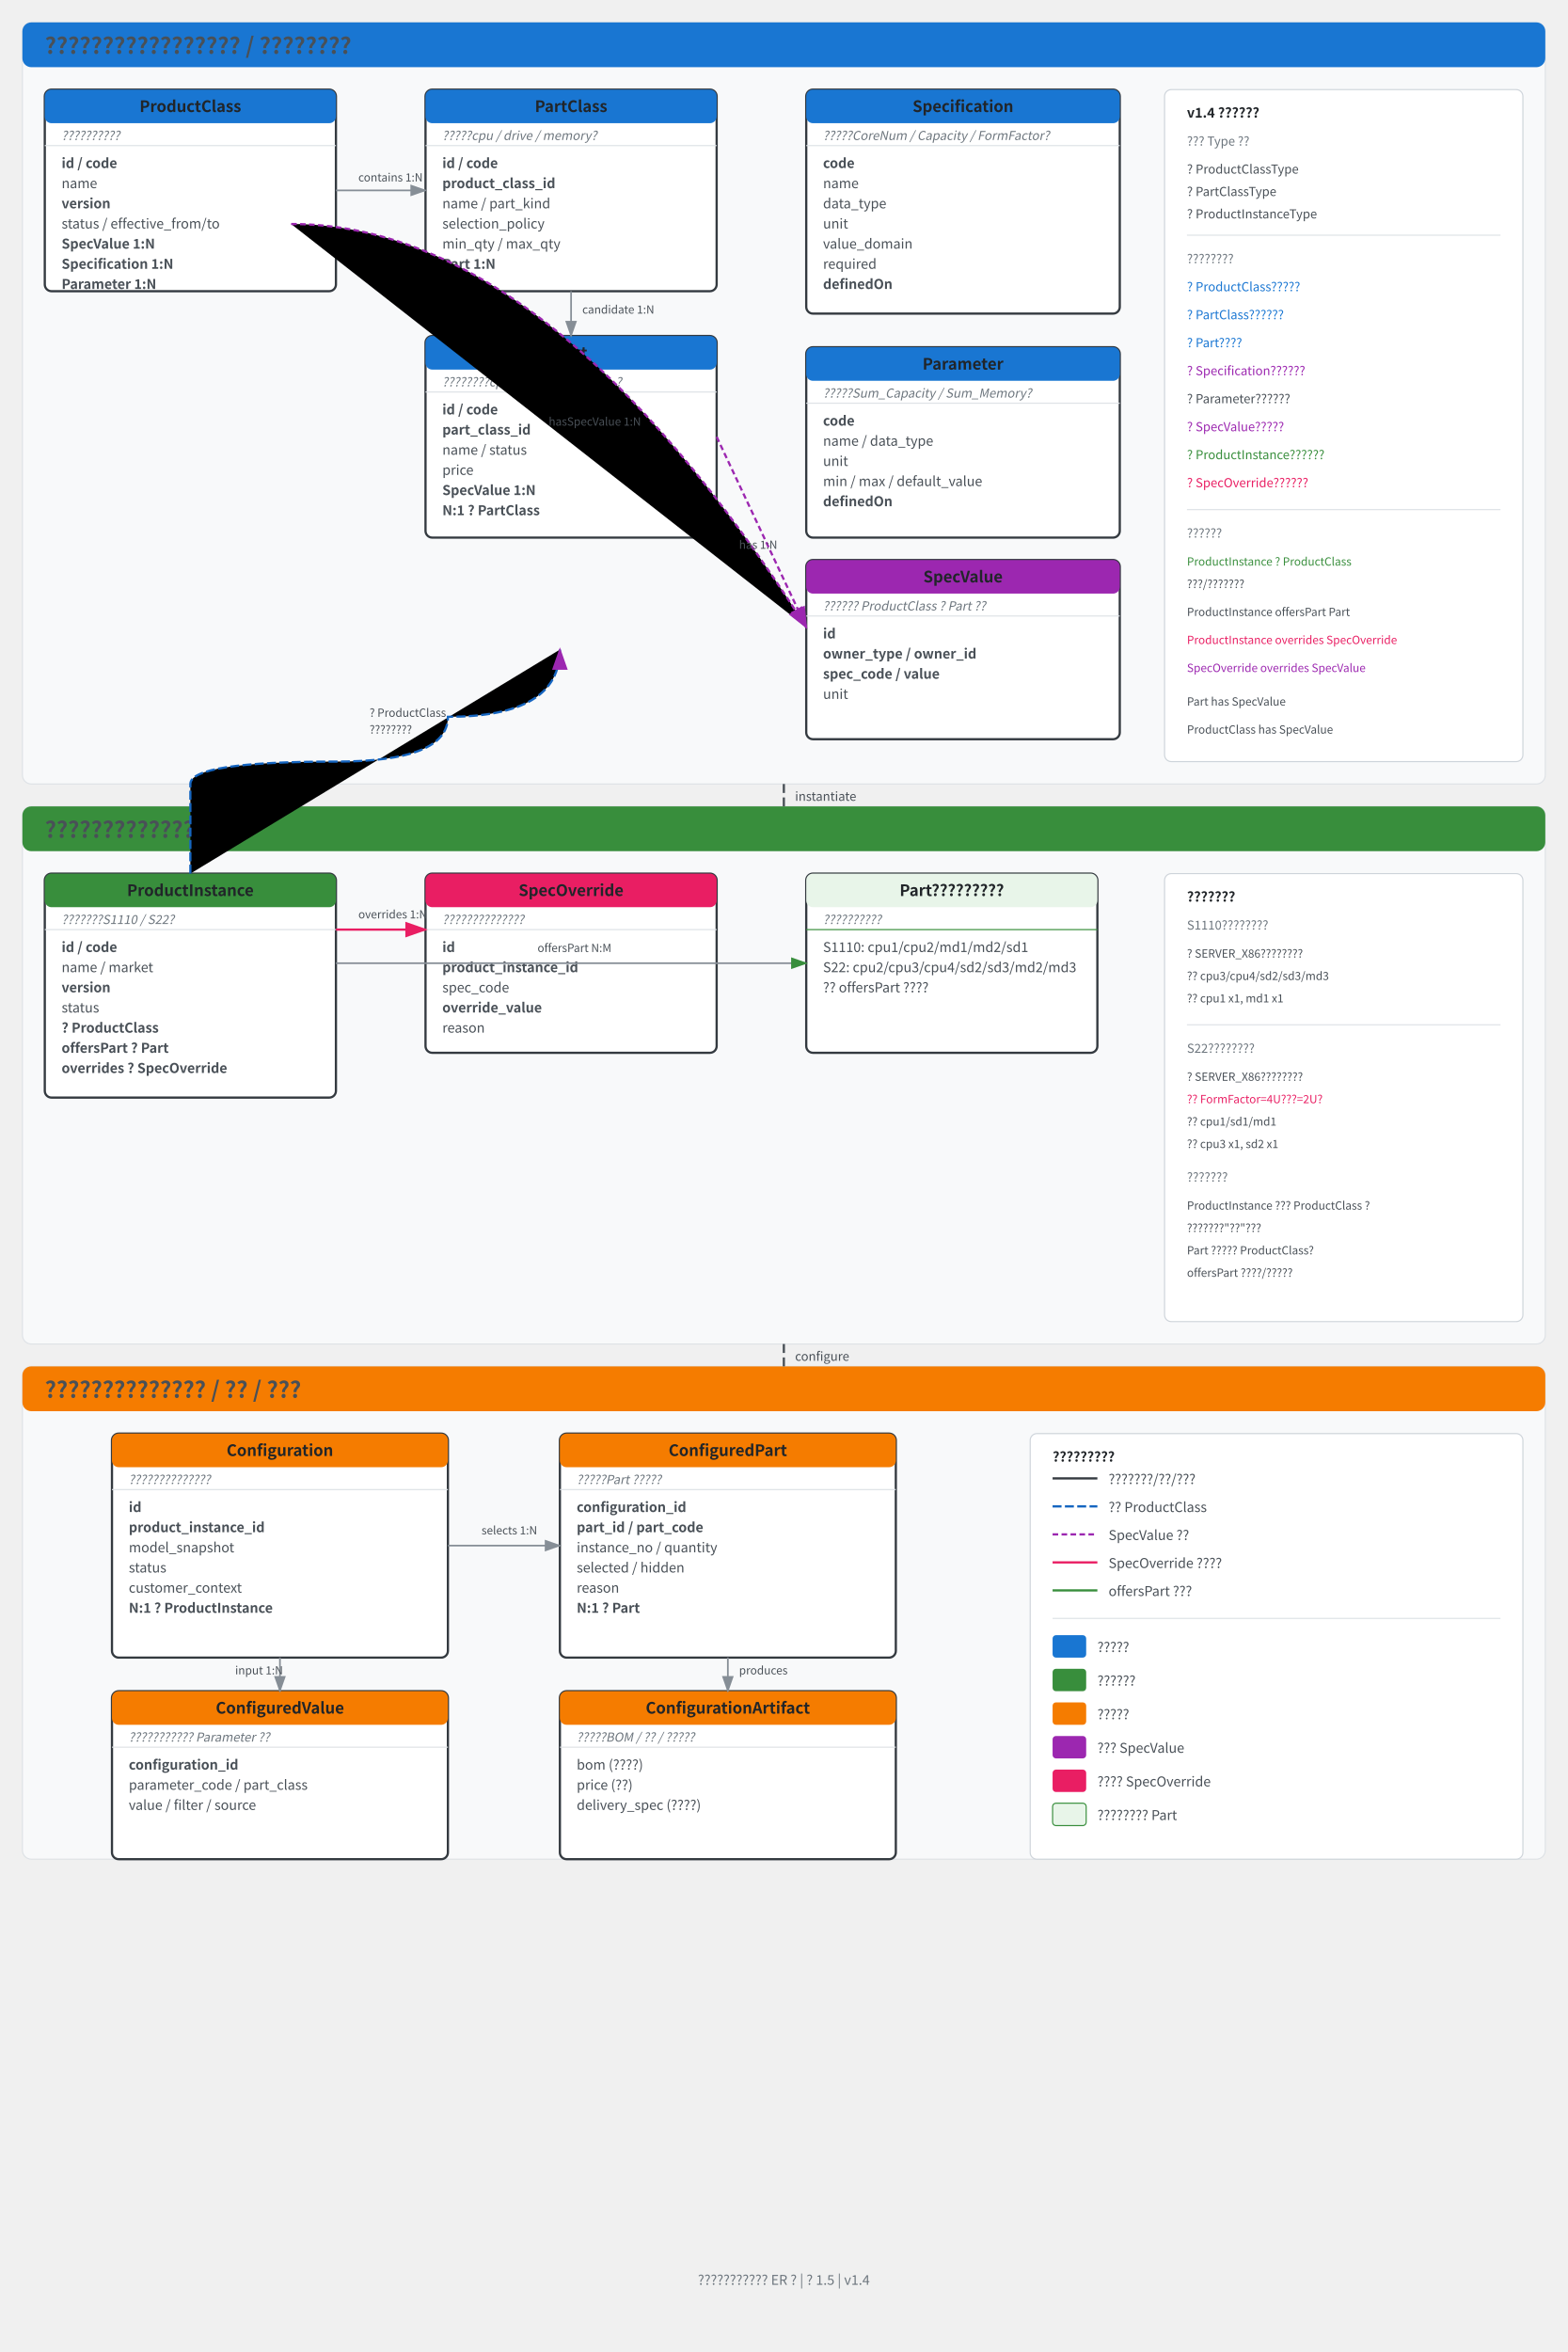
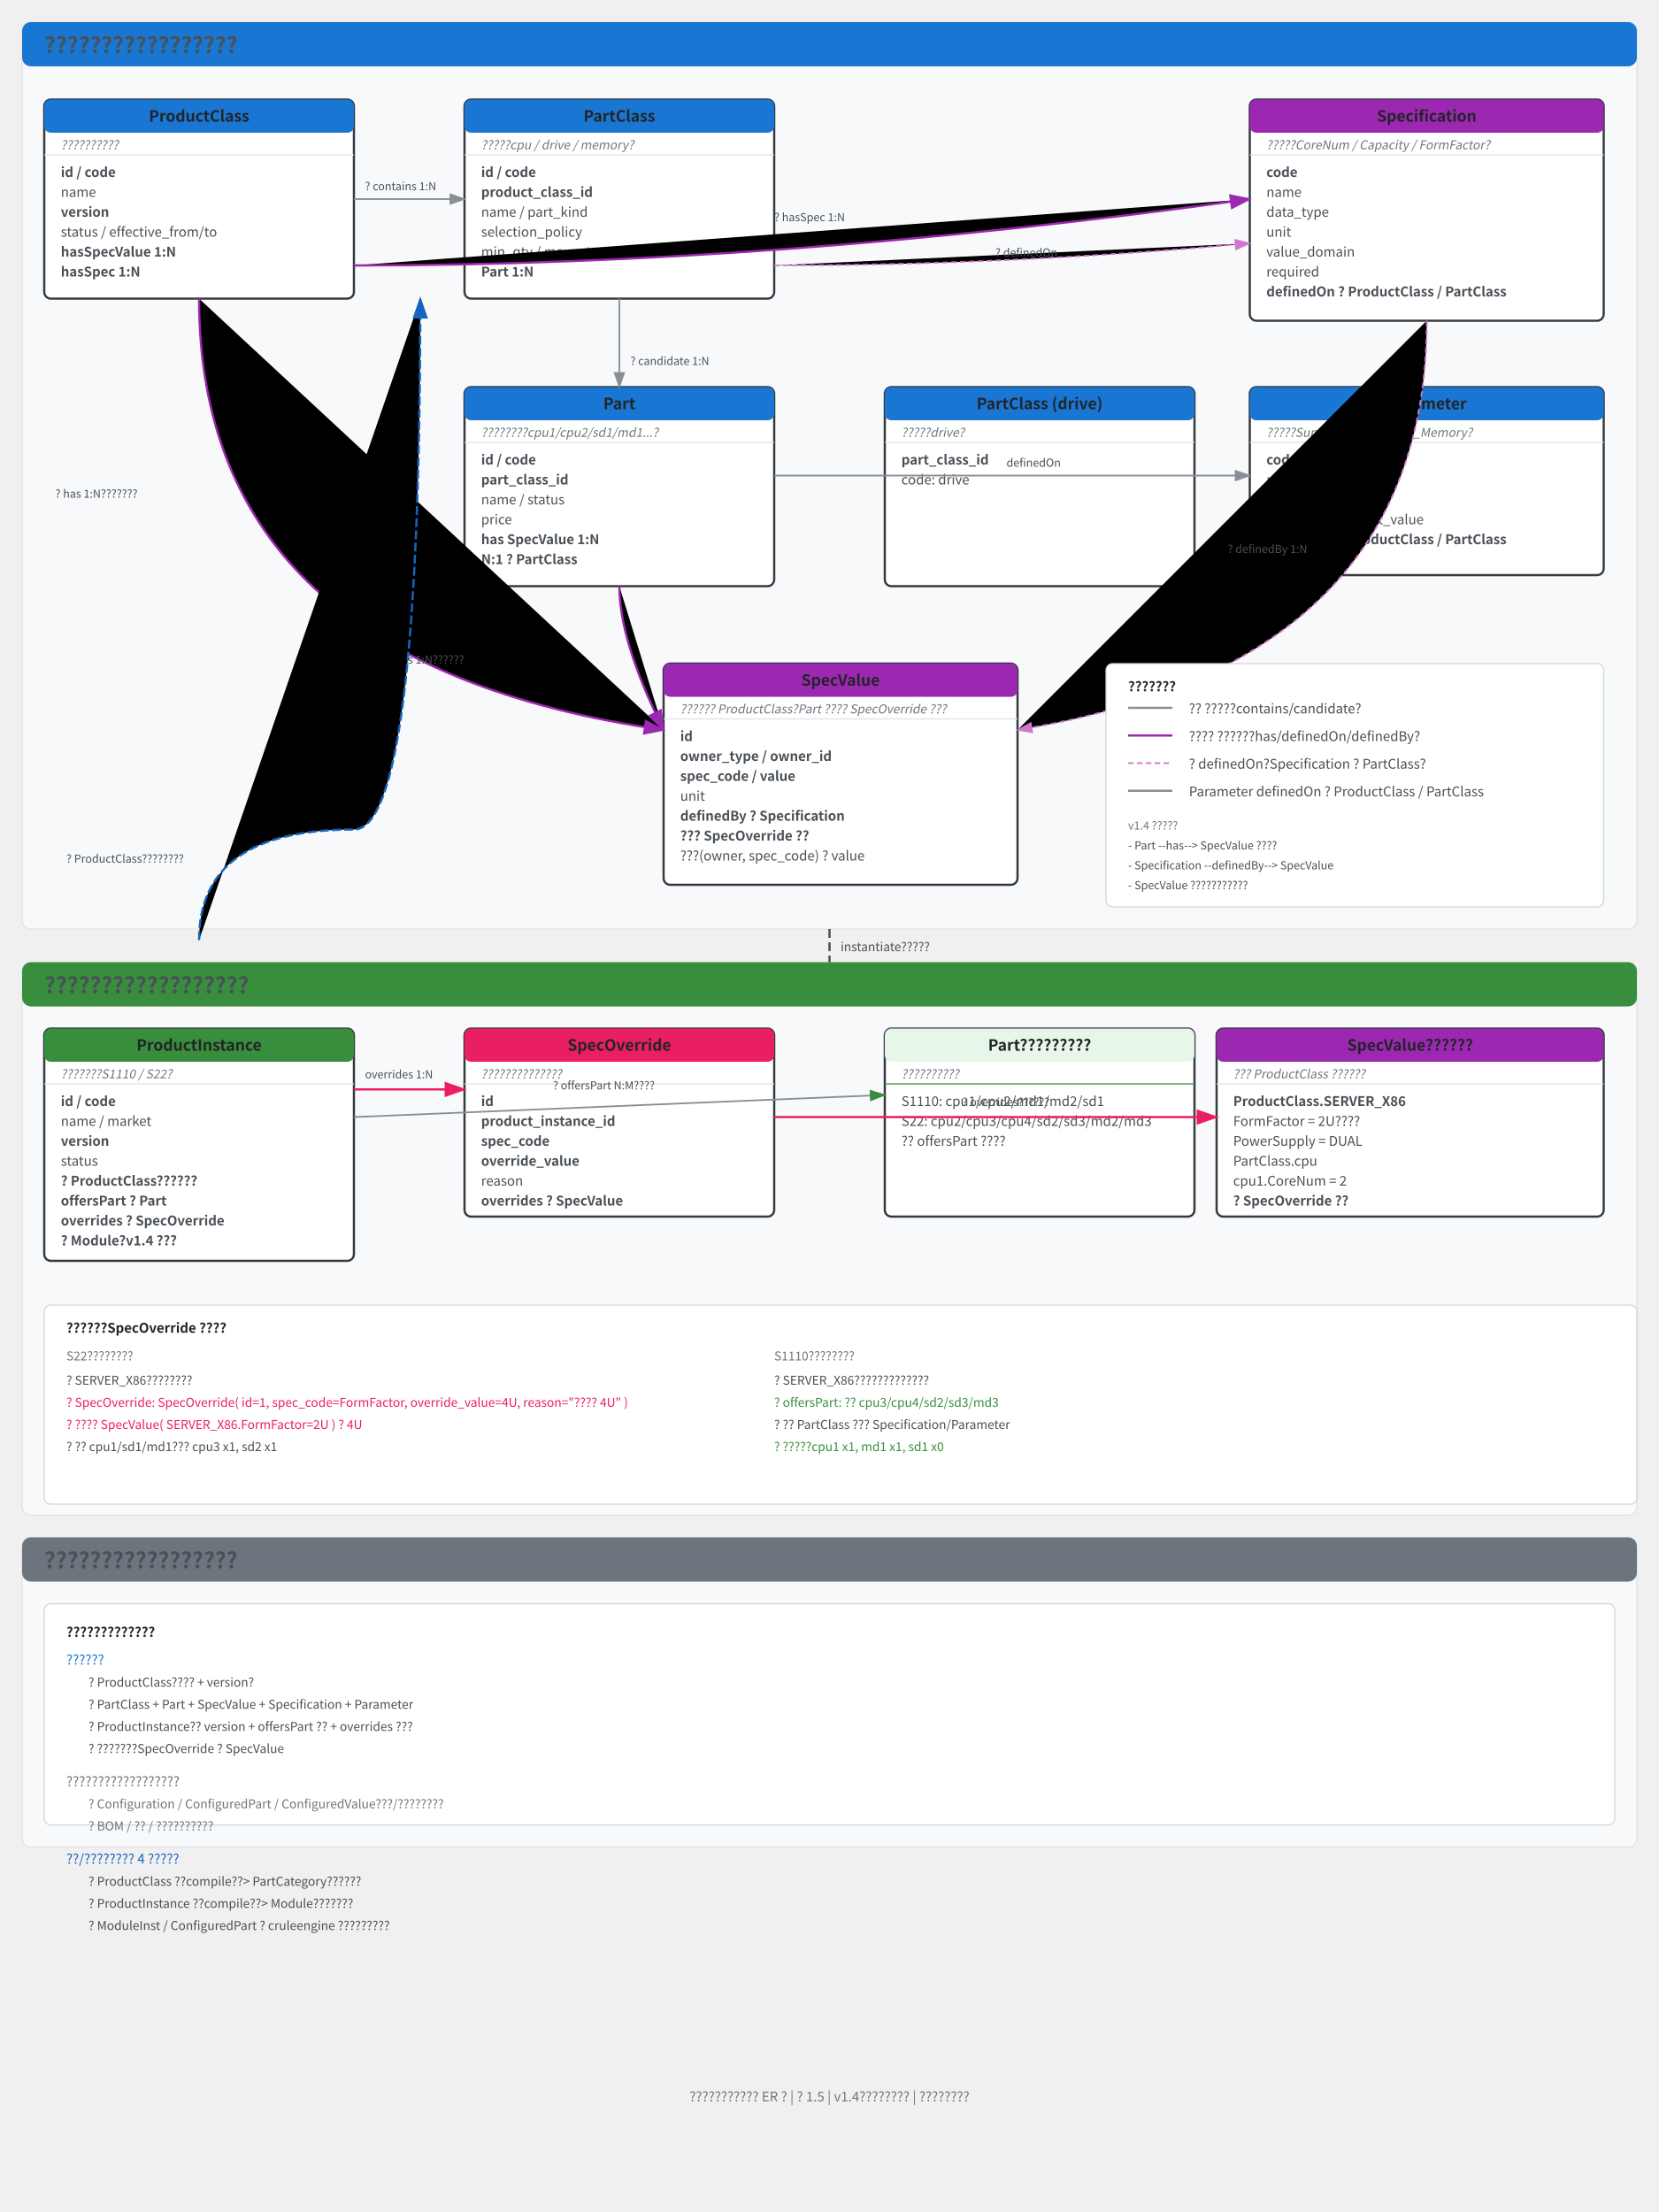
- <svg xmlns="http://www.w3.org/2000/svg" viewBox="0 0 1400 2100" font-family="'Noto Sans CJK SC', 'Microsoft YaHei', sans-serif">
+ <svg xmlns="http://www.w3.org/2000/svg" viewBox="0 0 1500 2000" font-family="'Noto Sans CJK SC', 'Microsoft YaHei', sans-serif">
  <style>
    .layer-bg { fill: #f8f9fa; stroke: #dee2e6; stroke-width: 1; }
    .layer-label { font-size: 20px; font-weight: bold; fill: #495057; }
    .entity { fill: #ffffff; stroke: #343a40; stroke-width: 2; rx: 6; }
    .entity-title { font-size: 14px; font-weight: bold; fill: #212529; }
    .entity-type { font-size: 11px; fill: #6c757d; font-style: italic; }
    .attr { font-size: 12px; fill: #495057; }
    .attr-key { font-weight: bold; }
    .relation-line { stroke: #868e96; stroke-width: 1.5; fill: none; }
    .relation-label { font-size: 10px; fill: #495057; }
    .card-phase1 { fill: #1976d2; }
    .card-phase2 { fill: #388e3c; }
-     .card-phase3 { fill: #f57c00; }
    .legend-box { fill: #ffffff; stroke: #ced4da; stroke-width: 1; }
    .legend-title { font-size: 12px; font-weight: bold; fill: #212529; }
-     .spec-link { stroke: #9c27b0; stroke-width: 2; stroke-dasharray: 5,3; }
+     .spec-link { stroke: #9c27b0; stroke-width: 2; }
+     .spec-link-light { stroke: #d177cf; stroke-width: 1.5; stroke-dasharray: 5,3; }
    .override-link { stroke: #e91e63; stroke-width: 2; }
    .ref-link { stroke: #1565c0; stroke-width: 2; stroke-dasharray: 8,3; }
    .inherit-link { stroke: #388e3c; stroke-width: 2; }
  </style>
  <defs>
    <marker id="arrow" markerWidth="10" markerHeight="7" refX="9" refY="3.5" orient="auto">
      <polygon points="0 0, 10 3.5, 0 7" fill="#868e96" />
    </marker>
    <marker id="arrow-green" markerWidth="10" markerHeight="7" refX="9" refY="3.5" orient="auto">
      <polygon points="0 0, 10 3.5, 0 7" fill="#388e3c" />
    </marker>
    <marker id="arrow-purple" markerWidth="10" markerHeight="7" refX="9" refY="3.5" orient="auto">
      <polygon points="0 0, 10 3.5, 0 7" fill="#9c27b0" />
    </marker>
    <marker id="arrow-red" markerWidth="10" markerHeight="7" refX="9" refY="3.5" orient="auto">
      <polygon points="0 0, 10 3.5, 0 7" fill="#e91e63" />
    </marker>
+     <marker id="arrow-blue" markerWidth="10" markerHeight="7" refX="9" refY="3.5" orient="auto">
+       <polygon points="0 0, 10 3.5, 0 7" fill="#1565c0" />
+     </marker>
+     <marker id="arrow-light-purple" markerWidth="10" markerHeight="7" refX="9" refY="3.5" orient="auto">
+       <polygon points="0 0, 10 3.5, 0 7" fill="#d177cf" />
+     </marker>
  </defs>
-   <rect x="20" y="20" width="1360" height="680" class="layer-bg" rx="8" />
-   <rect x="20" y="20" width="1360" height="40" class="card-phase1" rx="8" />
-   <text x="40" y="48" class="layer-label" fill="white">????????????????? / ????????</text>
-   <rect x="40" y="80" width="260" height="180" class="entity" rx="6" />
-   <rect x="40" y="80" width="260" height="30" class="card-phase1" rx="6" />
-   <text x="170" y="100" text-anchor="middle" class="entity-title" fill="white">ProductClass</text>
-   <text x="55" y="125" class="entity-type">??????????</text>
-   <line x1="40" y1="130" x2="300" y2="130" stroke="#dee2e6" />
-   <text x="55" y="150" class="attr attr-key">id / code</text>
-   <text x="55" y="168" class="attr">name</text>
-   <text x="55" y="186" class="attr attr-key">version</text>
-   <text x="55" y="204" class="attr">status / effective_from/to</text>
-   <text x="55" y="222" class="attr attr-key">SpecValue 1:N</text>
-   <text x="55" y="240" class="attr attr-key">Specification 1:N</text>
-   <text x="55" y="258" class="attr attr-key">Parameter 1:N</text>
-   <rect x="380" y="80" width="260" height="180" class="entity" rx="6" />
-   <rect x="380" y="80" width="260" height="30" class="card-phase1" rx="6" />
-   <text x="510" y="100" text-anchor="middle" class="entity-title" fill="white">PartClass</text>
-   <text x="395" y="125" class="entity-type">?????cpu / drive / memory?</text>
-   <line x1="380" y1="130" x2="640" y2="130" stroke="#dee2e6" />
-   <text x="395" y="150" class="attr attr-key">id / code</text>
-   <text x="395" y="168" class="attr attr-key">product_class_id</text>
-   <text x="395" y="186" class="attr">name / part_kind</text>
-   <text x="395" y="204" class="attr">selection_policy</text>
-   <text x="395" y="222" class="attr">min_qty / max_qty</text>
-   <text x="395" y="240" class="attr attr-key">Part 1:N</text>
-   <rect x="380" y="300" width="260" height="180" class="entity" rx="6" />
-   <rect x="380" y="300" width="260" height="30" class="card-phase1" rx="6" />
-   <text x="510" y="320" text-anchor="middle" class="entity-title" fill="white">Part</text>
-   <text x="395" y="345" class="entity-type">????????cpu1/cpu2/sd1/md1...?</text>
-   <line x1="380" y1="350" x2="640" y2="350" stroke="#dee2e6" />
-   <text x="395" y="370" class="attr attr-key">id / code</text>
-   <text x="395" y="388" class="attr attr-key">part_class_id</text>
-   <text x="395" y="406" class="attr">name / status</text>
-   <text x="395" y="424" class="attr">price</text>
-   <text x="395" y="442" class="attr attr-key">SpecValue 1:N</text>
-   <text x="395" y="460" class="attr attr-key">N:1 ? PartClass</text>
-   <rect x="720" y="80" width="280" height="200" class="entity" rx="6" />
-   <rect x="720" y="80" width="280" height="30" class="card-phase1" rx="6" />
-   <text x="860" y="100" text-anchor="middle" class="entity-title" fill="white">Specification</text>
-   <text x="735" y="125" class="entity-type">?????CoreNum / Capacity / FormFactor?</text>
-   <line x1="720" y1="130" x2="1000" y2="130" stroke="#dee2e6" />
-   <text x="735" y="150" class="attr attr-key">code</text>
-   <text x="735" y="168" class="attr">name</text>
-   <text x="735" y="186" class="attr">data_type</text>
-   <text x="735" y="204" class="attr">unit</text>
-   <text x="735" y="222" class="attr">value_domain</text>
-   <text x="735" y="240" class="attr">required</text>
-   <text x="735" y="258" class="attr attr-key">definedOn</text>
-   <rect x="720" y="310" width="280" height="170" class="entity" rx="6" />
-   <rect x="720" y="310" width="280" height="30" class="card-phase1" rx="6" />
-   <text x="860" y="330" text-anchor="middle" class="entity-title" fill="white">Parameter</text>
-   <text x="735" y="355" class="entity-type">?????Sum_Capacity / Sum_Memory?</text>
-   <line x1="720" y1="360" x2="1000" y2="360" stroke="#dee2e6" />
-   <text x="735" y="380" class="attr attr-key">code</text>
-   <text x="735" y="398" class="attr">name / data_type</text>
-   <text x="735" y="416" class="attr">unit</text>
-   <text x="735" y="434" class="attr">min / max / default_value</text>
-   <text x="735" y="452" class="attr attr-key">definedOn</text>
-   <rect x="720" y="500" width="280" height="160" class="entity" rx="6" />
-   <rect x="720" y="500" width="280" height="30" fill="#9c27b0" rx="6" />
-   <text x="860" y="520" text-anchor="middle" class="entity-title" fill="white">SpecValue</text>
-   <text x="735" y="545" class="entity-type">?????? ProductClass ? Part ??</text>
-   <line x1="720" y1="550" x2="1000" y2="550" stroke="#dee2e6" />
-   <text x="735" y="570" class="attr attr-key">id</text>
-   <text x="735" y="588" class="attr attr-key">owner_type / owner_id</text>
-   <text x="735" y="606" class="attr attr-key">spec_code / value</text>
-   <text x="735" y="624" class="attr">unit</text>
-   <path d="M300 170 L380 170" class="relation-line" marker-end="url(#arrow)" />
-   <text x="320" y="162" class="relation-label">contains 1:N</text>
-   <path d="M510 260 L510 300" class="relation-line" marker-end="url(#arrow)" />
-   <text x="520" y="280" class="relation-label">candidate 1:N</text>
-   <path d="M260 200 Q490 200 720 560" class="spec-link" marker-end="url(#arrow-purple)" />
-   <text x="490" y="380" class="relation-label" fill="#9c27b0" font-size="9">hasSpecValue 1:N</text>
-   <path d="M640 390 L720 560" class="spec-link" marker-end="url(#arrow-purple)" />
-   <text x="660" y="490" class="relation-label" fill="#9c27b0" font-size="9">has 1:N</text>
-   <rect x="1040" y="80" width="320" height="600" class="legend-box" rx="6" />
-   <text x="1060" y="105" class="legend-title">v1.4 ??????</text>
-   <text x="1060" y="130" fill="#6c757d" font-size="11">??? Type ??</text>
-   <text x="1060" y="155" fill="#495057" font-size="11">? ProductClassType</text>
-   <text x="1060" y="175" fill="#495057" font-size="11">? PartClassType</text>
-   <text x="1060" y="195" fill="#495057" font-size="11">? ProductInstanceType</text>
-   <line x1="1060" y1="210" x2="1340" y2="210" stroke="#dee2e6" />
-   <text x="1060" y="235" fill="#6c757d" font-size="11">????????</text>
-   <text x="1060" y="260" fill="#1976d2" font-size="11">? ProductClass?????</text>
-   <text x="1060" y="285" fill="#1976d2" font-size="11">? PartClass??????</text>
-   <text x="1060" y="310" fill="#1976d2" font-size="11">? Part????</text>
-   <text x="1060" y="335" fill="#9c27b0" font-size="11">? Specification??????</text>
-   <text x="1060" y="360" fill="#495057" font-size="11">? Parameter??????</text>
-   <text x="1060" y="385" fill="#9c27b0" font-size="11">? SpecValue?????</text>
-   <text x="1060" y="410" fill="#388e3c" font-size="11">? ProductInstance??????</text>
-   <text x="1060" y="435" fill="#e91e63" font-size="11">? SpecOverride??????</text>
-   <line x1="1060" y1="455" x2="1340" y2="455" stroke="#dee2e6" />
-   <text x="1060" y="480" fill="#6c757d" font-size="11">??????</text>
-   <text x="1060" y="505" fill="#388e3c" font-size="10">ProductInstance ? ProductClass</text>
-   <text x="1060" y="525" fill="#495057" font-size="10">  ???/???????</text>
-   <text x="1060" y="550" fill="#495057" font-size="10">ProductInstance offersPart Part</text>
-   <text x="1060" y="575" fill="#e91e63" font-size="10">ProductInstance overrides SpecOverride</text>
-   <text x="1060" y="600" fill="#9c27b0" font-size="10">SpecOverride overrides SpecValue</text>
-   <text x="1060" y="630" fill="#495057" font-size="10">Part has SpecValue</text>
-   <text x="1060" y="655" fill="#495057" font-size="10">ProductClass has SpecValue</text>
-   <rect x="20" y="720" width="1360" height="480" class="layer-bg" rx="8" />
-   <rect x="20" y="720" width="1360" height="40" class="card-phase2" rx="8" />
-   <text x="40" y="748" class="layer-label" fill="white">??????????????????</text>
-   <rect x="40" y="780" width="260" height="200" class="entity" rx="6" />
-   <rect x="40" y="780" width="260" height="30" fill="#388e3c" rx="6" />
-   <text x="170" y="800" text-anchor="middle" class="entity-title" fill="white">ProductInstance</text>
-   <text x="55" y="825" class="entity-type">???????S1110 / S22?</text>
-   <line x1="40" y1="830" x2="300" y2="830" stroke="#dee2e6" />
-   <text x="55" y="850" class="attr attr-key">id / code</text>
-   <text x="55" y="868" class="attr">name / market</text>
-   <text x="55" y="886" class="attr attr-key">version</text>
-   <text x="55" y="904" class="attr">status</text>
-   <text x="55" y="922" class="attr attr-key">? ProductClass</text>
-   <text x="55" y="940" class="attr attr-key">offersPart ? Part</text>
-   <text x="55" y="958" class="attr attr-key">overrides ? SpecOverride</text>
-   <rect x="380" y="780" width="260" height="160" class="entity" rx="6" />
-   <rect x="380" y="780" width="260" height="30" fill="#e91e63" rx="6" />
-   <text x="510" y="800" text-anchor="middle" class="entity-title" fill="white">SpecOverride</text>
-   <text x="395" y="825" class="entity-type">??????????????</text>
-   <line x1="380" y1="830" x2="640" y2="830" stroke="#dee2e6" />
-   <text x="395" y="850" class="attr attr-key">id</text>
-   <text x="395" y="868" class="attr attr-key">product_instance_id</text>
-   <text x="395" y="886" class="attr">spec_code</text>
-   <text x="395" y="904" class="attr attr-key">override_value</text>
-   <text x="395" y="922" class="attr">reason</text>
-   <rect x="720" y="780" width="260" height="160" class="entity" rx="6" stroke="#388e3c" stroke-width="2" />
-   <rect x="720" y="780" width="260" height="30" fill="#e8f5e9" rx="6" />
-   <text x="850" y="800" text-anchor="middle" class="entity-title" fill="#1b5e20">Part?????????</text>
-   <text x="735" y="825" class="entity-type">??????????</text>
-   <line x1="720" y1="830" x2="980" y2="830" stroke="#388e3c" />
-   <text x="735" y="850" class="attr">S1110: cpu1/cpu2/md1/md2/sd1</text>
-   <text x="735" y="868" class="attr">S22: cpu2/cpu3/cpu4/sd2/sd3/md2/md3</text>
-   <text x="735" y="886" class="attr">?? offersPart ????</text>
-   <path d="M170 780 L170 700 Q170 680 300 680 Q400 680 400 640 Q500 640 500 580" class="ref-link" marker-end="url(#arrow-purple)" />
-   <text x="330" y="640" class="relation-label" fill="#1565c0" font-size="11">? ProductClass</text>
-   <text x="330" y="655" class="relation-label" fill="#1565c0" font-size="9">????????</text>
-   <path d="M300 830 L380 830" class="override-link" marker-end="url(#arrow-red)" />
-   <text x="320" y="820" class="relation-label" fill="#e91e63">overrides 1:N</text>
-   <path d="M300 860 L720 860" class="relation-line" marker-end="url(#arrow-green)" />
-   <text x="480" y="850" class="relation-label" fill="#388e3c">offersPart N:M</text>
-   <rect x="1040" y="780" width="320" height="400" class="legend-box" rx="6" />
-   <text x="1060" y="805" class="legend-title">???????</text>
-   <text x="1060" y="830" fill="#6c757d" font-size="11">S1110????????</text>
-   <text x="1060" y="855" fill="#495057" font-size="10">? SERVER_X86????????</text>
-   <text x="1060" y="875" fill="#495057" font-size="10">?? cpu3/cpu4/sd2/sd3/md3</text>
-   <text x="1060" y="895" fill="#495057" font-size="10">?? cpu1 x1, md1 x1</text>
-   <line x1="1060" y1="915" x2="1340" y2="915" stroke="#dee2e6" />
-   <text x="1060" y="940" fill="#6c757d" font-size="11">S22????????</text>
-   <text x="1060" y="965" fill="#495057" font-size="10">? SERVER_X86????????</text>
-   <text x="1060" y="985" fill="#e91e63" font-size="10">?? FormFactor=4U???=2U?</text>
-   <text x="1060" y="1005" fill="#495057" font-size="10">?? cpu1/sd1/md1</text>
-   <text x="1060" y="1025" fill="#495057" font-size="10">?? cpu3 x1, sd2 x1</text>
-   <text x="1060" y="1055" fill="#6c757d" font-size="11">???????</text>
-   <text x="1060" y="1080" fill="#495057" font-size="10">ProductInstance ??? ProductClass ?</text>
-   <text x="1060" y="1100" fill="#495057" font-size="10">???????"??"???</text>
-   <text x="1060" y="1120" fill="#495057" font-size="10">Part ????? ProductClass?</text>
-   <text x="1060" y="1140" fill="#495057" font-size="10">offersPart ????/?????</text>
-   <rect x="20" y="1220" width="1360" height="440" class="layer-bg" rx="8" />
-   <rect x="20" y="1220" width="1360" height="40" class="card-phase3" rx="8" />
-   <text x="40" y="1248" class="layer-label" fill="white">?????????????? / ?? / ???</text>
-   <rect x="100" y="1280" width="300" height="200" class="entity" rx="6" />
-   <rect x="100" y="1280" width="300" height="30" fill="#f57c00" rx="6" />
-   <text x="250" y="1300" text-anchor="middle" class="entity-title" fill="white">Configuration</text>
-   <text x="115" y="1325" class="entity-type">??????????????</text>
-   <line x1="100" y1="1330" x2="400" y2="1330" stroke="#dee2e6" />
-   <text x="115" y="1350" class="attr attr-key">id</text>
-   <text x="115" y="1368" class="attr attr-key">product_instance_id</text>
-   <text x="115" y="1386" class="attr">model_snapshot</text>
-   <text x="115" y="1404" class="attr">status</text>
-   <text x="115" y="1422" class="attr">customer_context</text>
-   <text x="115" y="1440" class="attr attr-key">N:1 ? ProductInstance</text>
-   <rect x="500" y="1280" width="300" height="200" class="entity" rx="6" />
-   <rect x="500" y="1280" width="300" height="30" fill="#f57c00" rx="6" />
-   <text x="650" y="1300" text-anchor="middle" class="entity-title" fill="white">ConfiguredPart</text>
-   <text x="515" y="1325" class="entity-type">?????Part ?????</text>
-   <line x1="500" y1="1330" x2="800" y2="1330" stroke="#dee2e6" />
-   <text x="515" y="1350" class="attr attr-key">configuration_id</text>
-   <text x="515" y="1368" class="attr attr-key">part_id / part_code</text>
-   <text x="515" y="1386" class="attr">instance_no / quantity</text>
-   <text x="515" y="1404" class="attr">selected / hidden</text>
-   <text x="515" y="1422" class="attr">reason</text>
-   <text x="515" y="1440" class="attr attr-key">N:1 ? Part</text>
-   <rect x="100" y="1510" width="300" height="150" class="entity" rx="6" />
-   <rect x="100" y="1510" width="300" height="30" fill="#f57c00" rx="6" />
-   <text x="250" y="1530" text-anchor="middle" class="entity-title" fill="white">ConfiguredValue</text>
-   <text x="115" y="1555" class="entity-type">??????????? Parameter ??</text>
-   <line x1="100" y1="1560" x2="400" y2="1560" stroke="#dee2e6" />
-   <text x="115" y="1580" class="attr attr-key">configuration_id</text>
-   <text x="115" y="1598" class="attr">parameter_code / part_class</text>
-   <text x="115" y="1616" class="attr">value / filter / source</text>
-   <rect x="500" y="1510" width="300" height="150" class="entity" rx="6" />
-   <rect x="500" y="1510" width="300" height="30" fill="#f57c00" rx="6" />
-   <text x="650" y="1530" text-anchor="middle" class="entity-title" fill="white">ConfigurationArtifact</text>
-   <text x="515" y="1555" class="entity-type">?????BOM / ?? / ?????</text>
-   <line x1="500" y1="1560" x2="800" y2="1560" stroke="#dee2e6" />
-   <text x="515" y="1580" class="attr">bom (????)</text>
-   <text x="515" y="1598" class="attr">price (??)</text>
-   <text x="515" y="1616" class="attr">delivery_spec (????)</text>
-   <path d="M400 1380 L500 1380" class="relation-line" marker-end="url(#arrow)" />
-   <text x="430" y="1370" class="relation-label">selects 1:N</text>
-   <path d="M250 1480 L250 1510" class="relation-line" marker-end="url(#arrow)" />
-   <text x="210" y="1495" class="relation-label">input 1:N</text>
-   <path d="M650 1480 L650 1510" class="relation-line" marker-end="url(#arrow)" />
-   <text x="660" y="1495" class="relation-label">produces</text>
-   <path d="M700 700 L700 720" stroke="#495057" stroke-width="2" stroke-dasharray="8,4" />
-   <text x="710" y="715" fill="#495057" font-size="11">instantiate</text>
-   <path d="M700 1200 L700 1220" stroke="#495057" stroke-width="2" stroke-dasharray="8,4" />
-   <text x="710" y="1215" fill="#495057" font-size="11">configure</text>
-   <rect x="920" y="1280" width="440" height="380" class="legend-box" rx="6" />
-   <text x="940" y="1305" class="legend-title">?????????</text>
-   <line x1="940" y1="1320" x2="980" y2="1320" stroke="#343a40" stroke-width="2" />
-   <text x="990" y="1325" class="attr">???????/??/???</text>
-   <line x1="940" y1="1345" x2="980" y2="1345" stroke="#1565c0" stroke-width="2" stroke-dasharray="8,3" />
-   <text x="990" y="1350" class="attr" fill="#1565c0">?? ProductClass</text>
-   <line x1="940" y1="1370" x2="980" y2="1370" stroke="#9c27b0" stroke-width="2" stroke-dasharray="5,3" />
-   <text x="990" y="1375" class="attr" fill="#9c27b0">SpecValue ??</text>
-   <line x1="940" y1="1395" x2="980" y2="1395" stroke="#e91e63" stroke-width="2" />
-   <text x="990" y="1400" class="attr" fill="#e91e63">SpecOverride ????</text>
-   <line x1="940" y1="1420" x2="980" y2="1420" stroke="#388e3c" stroke-width="2" />
-   <text x="990" y="1425" class="attr" fill="#388e3c">offersPart ???</text>
-   <line x1="940" y1="1445" x2="1340" y2="1445" stroke="#dee2e6" />
-   <rect x="940" y="1460" width="30" height="20" fill="#1976d2" rx="3" />
-   <text x="980" y="1475" class="attr">?????</text>
-   <rect x="940" y="1490" width="30" height="20" fill="#388e3c" rx="3" />
-   <text x="980" y="1505" class="attr">??????</text>
-   <rect x="940" y="1520" width="30" height="20" fill="#f57c00" rx="3" />
-   <text x="980" y="1535" class="attr">?????</text>
-   <rect x="940" y="1550" width="30" height="20" fill="#9c27b0" rx="3" />
-   <text x="980" y="1565" class="attr">??? SpecValue</text>
-   <rect x="940" y="1580" width="30" height="20" fill="#e91e63" rx="3" />
-   <text x="980" y="1595" class="attr">???? SpecOverride</text>
-   <rect x="940" y="1610" width="30" height="20" fill="#e8f5e9" stroke="#388e3c" rx="3" />
-   <text x="980" y="1625" class="attr">???????? Part</text>
-   <text x="700" y="2040" text-anchor="middle" font-size="12" fill="#6c757d">
-     ??????????? ER ? | ? 1.5 | v1.4
+   <rect x="20" y="20" width="1460" height="820" class="layer-bg" rx="8" />
+   <rect x="20" y="20" width="1460" height="40" class="card-phase1" rx="8" />
+   <text x="40" y="48" class="layer-label" fill="white">?????????????????</text>
+   <rect x="40" y="90" width="280" height="180" class="entity" rx="6" />
+   <rect x="40" y="90" width="280" height="30" class="card-phase1" rx="6" />
+   <text x="180" y="110" text-anchor="middle" class="entity-title" fill="white">ProductClass</text>
+   <text x="55" y="135" class="entity-type">??????????</text>
+   <line x1="40" y1="140" x2="320" y2="140" stroke="#dee2e6" />
+   <text x="55" y="160" class="attr attr-key">id / code</text>
+   <text x="55" y="178" class="attr">name</text>
+   <text x="55" y="196" class="attr attr-key">version</text>
+   <text x="55" y="214" class="attr">status / effective_from/to</text>
+   <text x="55" y="232" class="attr attr-key">hasSpecValue 1:N</text>
+   <text x="55" y="250" class="attr attr-key">hasSpec 1:N</text>
+   <rect x="420" y="90" width="280" height="180" class="entity" rx="6" />
+   <rect x="420" y="90" width="280" height="30" class="card-phase1" rx="6" />
+   <text x="560" y="110" text-anchor="middle" class="entity-title" fill="white">PartClass</text>
+   <text x="435" y="135" class="entity-type">?????cpu / drive / memory?</text>
+   <line x1="420" y1="140" x2="700" y2="140" stroke="#dee2e6" />
+   <text x="435" y="160" class="attr attr-key">id / code</text>
+   <text x="435" y="178" class="attr attr-key">product_class_id</text>
+   <text x="435" y="196" class="attr">name / part_kind</text>
+   <text x="435" y="214" class="attr">selection_policy</text>
+   <text x="435" y="232" class="attr">min_qty / max_qty</text>
+   <text x="435" y="250" class="attr attr-key">Part 1:N</text>
+   <rect x="420" y="350" width="280" height="180" class="entity" rx="6" />
+   <rect x="420" y="350" width="280" height="30" class="card-phase1" rx="6" />
+   <text x="560" y="370" text-anchor="middle" class="entity-title" fill="white">Part</text>
+   <text x="435" y="395" class="entity-type">????????cpu1/cpu2/sd1/md1...?</text>
+   <line x1="420" y1="400" x2="700" y2="400" stroke="#dee2e6" />
+   <text x="435" y="420" class="attr attr-key">id / code</text>
+   <text x="435" y="438" class="attr attr-key">part_class_id</text>
+   <text x="435" y="456" class="attr">name / status</text>
+   <text x="435" y="474" class="attr">price</text>
+   <text x="435" y="492" class="attr attr-key">has SpecValue 1:N</text>
+   <text x="435" y="510" class="attr attr-key">N:1 ? PartClass</text>
+   <rect x="800" y="350" width="280" height="180" class="entity" rx="6" />
+   <rect x="800" y="350" width="280" height="30" class="card-phase1" rx="6" />
+   <text x="940" y="370" text-anchor="middle" class="entity-title" fill="white">PartClass (drive)</text>
+   <text x="815" y="395" class="entity-type">?????drive?</text>
+   <line x1="800" y1="400" x2="1080" y2="400" stroke="#dee2e6" />
+   <text x="815" y="420" class="attr attr-key">part_class_id</text>
+   <text x="815" y="438" class="attr">code: drive</text>
+   <rect x="1130" y="90" width="320" height="200" class="entity" rx="6" />
+   <rect x="1130" y="90" width="320" height="30" fill="#9c27b0" rx="6" />
+   <text x="1290" y="110" text-anchor="middle" class="entity-title" fill="white">Specification</text>
+   <text x="1145" y="135" class="entity-type">?????CoreNum / Capacity / FormFactor?</text>
+   <line x1="1130" y1="140" x2="1450" y2="140" stroke="#dee2e6" />
+   <text x="1145" y="160" class="attr attr-key">code</text>
+   <text x="1145" y="178" class="attr">name</text>
+   <text x="1145" y="196" class="attr">data_type</text>
+   <text x="1145" y="214" class="attr">unit</text>
+   <text x="1145" y="232" class="attr">value_domain</text>
+   <text x="1145" y="250" class="attr">required</text>
+   <text x="1145" y="268" class="attr attr-key">definedOn ? ProductClass / PartClass</text>
+   <rect x="1130" y="350" width="320" height="170" class="entity" rx="6" />
+   <rect x="1130" y="350" width="320" height="30" class="card-phase1" rx="6" />
+   <text x="1290" y="370" text-anchor="middle" class="entity-title" fill="white">Parameter</text>
+   <text x="1145" y="395" class="entity-type">?????Sum_Capacity / Sum_Memory?</text>
+   <line x1="1130" y1="400" x2="1450" y2="400" stroke="#dee2e6" />
+   <text x="1145" y="420" class="attr attr-key">code</text>
+   <text x="1145" y="438" class="attr">name / data_type</text>
+   <text x="1145" y="456" class="attr">unit</text>
+   <text x="1145" y="474" class="attr">min / max / default_value</text>
+   <text x="1145" y="492" class="attr attr-key">definedOn ? ProductClass / PartClass</text>
+   <rect x="600" y="600" width="320" height="200" class="entity" rx="6" />
+   <rect x="600" y="600" width="320" height="30" fill="#9c27b0" rx="6" />
+   <text x="760" y="620" text-anchor="middle" class="entity-title" fill="white">SpecValue</text>
+   <text x="615" y="645" class="entity-type">?????? ProductClass?Part ???? SpecOverride ???</text>
+   <line x1="600" y1="650" x2="920" y2="650" stroke="#dee2e6" />
+   <text x="615" y="670" class="attr attr-key">id</text>
+   <text x="615" y="688" class="attr attr-key">owner_type / owner_id</text>
+   <text x="615" y="706" class="attr attr-key">spec_code / value</text>
+   <text x="615" y="724" class="attr">unit</text>
+   <text x="615" y="742" class="attr attr-key">definedBy ? Specification</text>
+   <text x="615" y="760" class="attr attr-key">??? SpecOverride ??</text>
+   <text x="615" y="778" class="attr">???(owner, spec_code) ? value</text>
+   <path d="M320 180 L420 180" class="relation-line" marker-end="url(#arrow)" />
+   <text x="330" y="172" class="relation-label">? contains 1:N</text>
+   <path d="M180 270 Q180 600 600 660" class="spec-link" marker-end="url(#arrow-purple)" />
+   <text x="50" y="450" class="relation-label" fill="#9c27b0" font-size="11">? has 1:N???????</text>
+   <path d="M560 270 L560 350" class="relation-line" marker-end="url(#arrow)" />
+   <text x="570" y="330" class="relation-label">? candidate 1:N</text>
+   <path d="M320 240 Q700 240 1130 180" class="spec-link" marker-end="url(#arrow-purple)" />
+   <text x="700" y="200" class="relation-label" fill="#9c27b0" font-size="11">? hasSpec 1:N</text>
+   <path d="M700 240 Q910 240 1130 220" class="spec-link-light" marker-end="url(#arrow-light-purple)" />
+   <text x="900" y="232" class="relation-label" fill="#9c27b0" font-size="9">? definedOn</text>
+   <path d="M700 430 Q920 430 1130 430" class="relation-line" marker-end="url(#arrow)" />
+   <text x="910" y="422" class="relation-label">definedOn</text>
+   <path d="M560 530 Q560 580 600 660" class="spec-link" marker-end="url(#arrow-purple)" />
+   <text x="350" y="600" class="relation-label" fill="#9c27b0" font-size="11">? has 1:N??????</text>
+   <path d="M1290 290 Q1290 600 920 660" class="spec-link-light" marker-end="url(#arrow-light-purple)" />
+   <text x="1110" y="500" class="relation-label" fill="#9c27b0" font-size="11">? definedBy 1:N</text>
+   <rect x="1000" y="600" width="450" height="220" class="legend-box" rx="6" />
+   <text x="1020" y="625" class="legend-title">???????</text>
+   <line x1="1020" y1="640" x2="1060" y2="640" stroke="#868e96" stroke-width="2" />
+   <text x="1075" y="645" class="attr">?? ?????contains/candidate?</text>
+   <line x1="1020" y1="665" x2="1060" y2="665" stroke="#9c27b0" stroke-width="2" />
+   <text x="1075" y="670" class="attr" fill="#9c27b0">???? ??????has/definedOn/definedBy?</text>
+   <line x1="1020" y1="690" x2="1060" y2="690" stroke="#d177cf" stroke-width="1.5" stroke-dasharray="5,3" />
+   <text x="1075" y="695" class="attr" fill="#9c27b0">? definedOn?Specification ? PartClass?</text>
+   <line x1="1020" y1="715" x2="1060" y2="715" stroke="#868e96" stroke-width="2" />
+   <text x="1075" y="720" class="attr">Parameter definedOn ? ProductClass / PartClass</text>
+   <text x="1020" y="750" fill="#6c757d" font-size="10">v1.4 ?????</text>
+   <text x="1020" y="768" fill="#495057" font-size="10">- Part --has--&gt; SpecValue ????</text>
+   <text x="1020" y="786" fill="#495057" font-size="10">- Specification --definedBy--&gt; SpecValue</text>
+   <text x="1020" y="804" fill="#495057" font-size="10">- SpecValue ???????????</text>
+   <rect x="20" y="870" width="1460" height="500" class="layer-bg" rx="8" />
+   <rect x="20" y="870" width="1460" height="40" class="card-phase2" rx="8" />
+   <text x="40" y="898" class="layer-label" fill="white">??????????????????</text>
+   <rect x="40" y="930" width="280" height="210" class="entity" rx="6" />
+   <rect x="40" y="930" width="280" height="30" fill="#388e3c" rx="6" />
+   <text x="180" y="950" text-anchor="middle" class="entity-title" fill="white">ProductInstance</text>
+   <text x="55" y="975" class="entity-type">???????S1110 / S22?</text>
+   <line x1="40" y1="980" x2="320" y2="980" stroke="#dee2e6" />
+   <text x="55" y="1000" class="attr attr-key">id / code</text>
+   <text x="55" y="1018" class="attr">name / market</text>
+   <text x="55" y="1036" class="attr attr-key">version</text>
+   <text x="55" y="1054" class="attr">status</text>
+   <text x="55" y="1072" class="attr attr-key">? ProductClass??????</text>
+   <text x="55" y="1090" class="attr attr-key">offersPart ? Part</text>
+   <text x="55" y="1108" class="attr attr-key">overrides ? SpecOverride</text>
+   <text x="55" y="1126" class="attr attr-key">? Module?v1.4 ???</text>
+   <rect x="420" y="930" width="280" height="170" class="entity" rx="6" />
+   <rect x="420" y="930" width="280" height="30" fill="#e91e63" rx="6" />
+   <text x="560" y="950" text-anchor="middle" class="entity-title" fill="white">SpecOverride</text>
+   <text x="435" y="975" class="entity-type">??????????????</text>
+   <line x1="420" y1="980" x2="700" y2="980" stroke="#dee2e6" />
+   <text x="435" y="1000" class="attr attr-key">id</text>
+   <text x="435" y="1018" class="attr attr-key">product_instance_id</text>
+   <text x="435" y="1036" class="attr attr-key">spec_code</text>
+   <text x="435" y="1054" class="attr attr-key">override_value</text>
+   <text x="435" y="1072" class="attr">reason</text>
+   <text x="435" y="1090" class="attr attr-key">overrides ? SpecValue</text>
+   <rect x="800" y="930" width="280" height="170" class="entity" rx="6" stroke="#388e3c" stroke-width="2" />
+   <rect x="800" y="930" width="280" height="30" fill="#e8f5e9" rx="6" />
+   <text x="940" y="950" text-anchor="middle" class="entity-title" fill="#1b5e20">Part?????????</text>
+   <text x="815" y="975" class="entity-type">??????????</text>
+   <line x1="800" y1="980" x2="1080" y2="980" stroke="#388e3c" />
+   <text x="815" y="1000" class="attr">S1110: cpu1/cpu2/md1/md2/sd1</text>
+   <text x="815" y="1018" class="attr">S22: cpu2/cpu3/cpu4/sd2/sd3/md2/md3</text>
+   <text x="815" y="1036" class="attr">?? offersPart ????</text>
+   <rect x="1100" y="930" width="350" height="170" class="entity" rx="6" />
+   <rect x="1100" y="930" width="350" height="30" fill="#9c27b0" rx="6" />
+   <text x="1275" y="950" text-anchor="middle" class="entity-title" fill="white">SpecValue??????</text>
+   <text x="1115" y="975" class="entity-type">??? ProductClass ??????</text>
+   <line x1="1100" y1="980" x2="1450" y2="980" stroke="#dee2e6" />
+   <text x="1115" y="1000" class="attr attr-key">ProductClass.SERVER_X86</text>
+   <text x="1115" y="1018" class="attr">  FormFactor = 2U????</text>
+   <text x="1115" y="1036" class="attr">  PowerSupply = DUAL</text>
+   <text x="1115" y="1054" class="attr">PartClass.cpu</text>
+   <text x="1115" y="1072" class="attr">  cpu1.CoreNum = 2</text>
+   <text x="1115" y="1090" class="attr attr-key">? SpecOverride ??</text>
+   <path d="M180 850 Q180 750 320 750 Q380 750 380 270" class="ref-link" marker-end="url(#arrow-blue)" />
+   <text x="60" y="780" class="relation-label" fill="#1565c0" font-size="11">? ProductClass????????</text>
+   <path d="M320 985 L420 985" class="override-link" marker-end="url(#arrow-red)" />
+   <text x="330" y="975" class="relation-label" fill="#e91e63">overrides 1:N</text>
+   <path d="M320 1010 L800 990" class="relation-line" marker-end="url(#arrow-green)" />
+   <text x="500" y="985" class="relation-label" fill="#388e3c">? offersPart N:M????</text>
+   <path d="M700 1010 L1100 1010" class="override-link" marker-end="url(#arrow-red)" />
+   <text x="870" y="1000" class="relation-label" fill="#e91e63">? overrides??????</text>
+   <rect x="40" y="1180" width="1440" height="180" class="legend-box" rx="6" />
+   <text x="60" y="1205" class="legend-title">??????SpecOverride ????</text>
+   <text x="60" y="1230" fill="#6c757d" font-size="11">S22????????</text>
+   <text x="60" y="1252" fill="#495057" font-size="11">  ? SERVER_X86????????</text>
+   <text x="60" y="1272" fill="#e91e63" font-size="11">  ? SpecOverride: SpecOverride( id=1, spec_code=FormFactor, override_value=4U, reason="???? 4U" )</text>
+   <text x="60" y="1292" fill="#e91e63" font-size="11">  ? ???? SpecValue( SERVER_X86.FormFactor=2U ) ? 4U</text>
+   <text x="60" y="1312" fill="#495057" font-size="11">  ? ?? cpu1/sd1/md1??? cpu3 x1, sd2 x1</text>
+   <text x="700" y="1230" fill="#6c757d" font-size="11">S1110????????</text>
+   <text x="700" y="1252" fill="#495057" font-size="11">  ? SERVER_X86?????????????</text>
+   <text x="700" y="1272" fill="#388e3c" font-size="11">  ? offersPart: ?? cpu3/cpu4/sd2/sd3/md3</text>
+   <text x="700" y="1292" fill="#495057" font-size="11">  ? ?? PartClass ??? Specification/Parameter</text>
+   <text x="700" y="1312" fill="#388e3c" font-size="11">  ? ?????cpu1 x1, md1 x1, sd1 x0</text>
+   <rect x="20" y="1390" width="1460" height="280" class="layer-bg" rx="8" />
+   <rect x="20" y="1390" width="1460" height="40" fill="#6c757d" rx="8" />
+   <text x="40" y="1418" class="layer-label" fill="white">?????????????????</text>
+   <rect x="40" y="1450" width="1420" height="200" class="legend-box" rx="6" />
+   <text x="60" y="1480" class="legend-title">?????????????</text>
+   <line x1="60" y1="1500" x2="60" y2="1500" stroke="#dee2e6" />
+   <text x="60" y="1505" fill="#1976d2" font-size="12">??????</text>
+   <text x="80" y="1525" fill="#495057" font-size="11">? ProductClass???? + version?</text>
+   <text x="80" y="1545" fill="#495057" font-size="11">? PartClass + Part + SpecValue + Specification + Parameter</text>
+   <text x="80" y="1565" fill="#495057" font-size="11">? ProductInstance?? version + offersPart ?? + overrides ???</text>
+   <text x="80" y="1585" fill="#495057" font-size="11">? ???????SpecOverride ? SpecValue</text>
+   <text x="60" y="1615" fill="#6c757d" font-size="12">??????????????????</text>
+   <text x="80" y="1635" fill="#6c757d" font-size="11">? Configuration / ConfiguredPart / ConfiguredValue???/????????</text>
+   <text x="80" y="1655" fill="#6c757d" font-size="11">? BOM / ?? / ??????????</text>
+   <text x="60" y="1685" fill="#1565c0" font-size="12">??/???????? 4 ?????</text>
+   <text x="80" y="1705" fill="#495057" font-size="11">? ProductClass ??compile??&gt; PartCategory??????</text>
+   <text x="80" y="1725" fill="#495057" font-size="11">? ProductInstance ??compile??&gt; Module???????</text>
+   <text x="80" y="1745" fill="#495057" font-size="11">? ModuleInst / ConfiguredPart ? cruleengine ?????????</text>
+   <path d="M750 840 L750 870" stroke="#495057" stroke-width="2" stroke-dasharray="8,4" />
+   <text x="760" y="860" fill="#495057" font-size="11">instantiate?????</text>
+   <rect x="40" y="1700" width="1410" height="180" class="legend-box" rx="6" opacity="0.0" />
+   <text x="750" y="1900" text-anchor="middle" font-size="12" fill="#6c757d">
+     ??????????? ER ? | ? 1.5 | v1.4???????? | ????????
  </text>
</svg>
